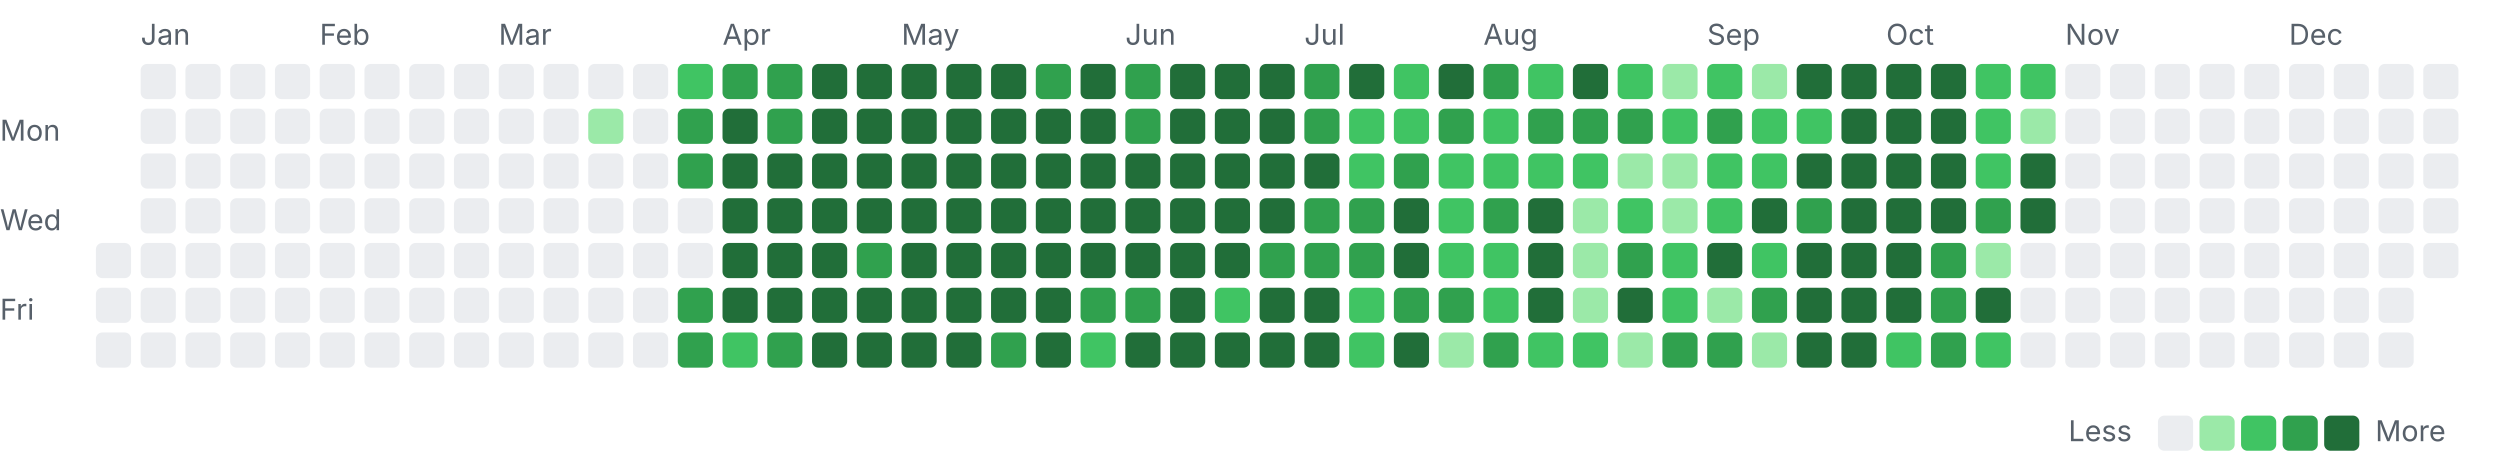
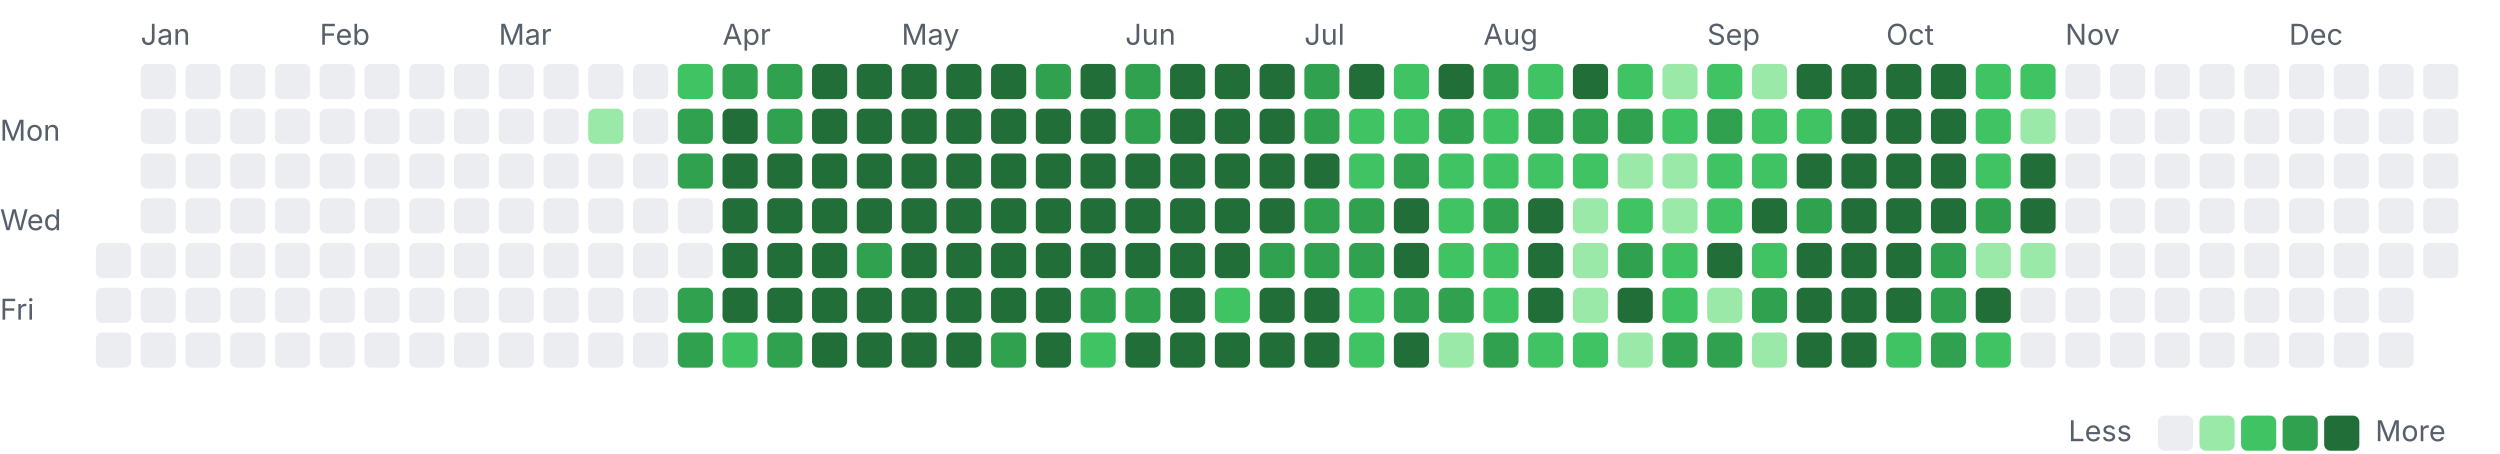
<svg xmlns="http://www.w3.org/2000/svg" width="782" height="142" viewBox="0 0 782 142">
  <style>.l0{fill:#ebedf0}.l1{fill:#9be9a8}.l2{fill:#40c463}.l3{fill:#30a14e}.l4{fill:#216e39} .lbl{fill:#57606a;font:9px -apple-system,Segoe UI,sans-serif}@media(prefers-color-scheme:dark){.l0{fill:#161b22}.l1{fill:#0e4429}.l2{fill:#006d32}.l3{fill:#26a641}.l4{fill:#39d353} .lbl{fill:#8b949e}}</style>
  <text class="lbl" x="44" y="14">Jan</text>
  <text class="lbl" x="100" y="14">Feb</text>
  <text class="lbl" x="156" y="14">Mar</text>
  <text class="lbl" x="226" y="14">Apr</text>
  <text class="lbl" x="282" y="14">May</text>
  <text class="lbl" x="352" y="14">Jun</text>
  <text class="lbl" x="408" y="14">Jul</text>
  <text class="lbl" x="464" y="14">Aug</text>
  <text class="lbl" x="534" y="14">Sep</text>
  <text class="lbl" x="590" y="14">Oct</text>
  <text class="lbl" x="646" y="14">Nov</text>
  <text class="lbl" x="716" y="14">Dec</text>
  <text class="lbl" x="0" y="44">Mon</text>
  <text class="lbl" x="0" y="72">Wed</text>
  <text class="lbl" x="0" y="100">Fri</text>
  <rect class="l0" x="30" y="76" width="11" height="11" rx="2" />
  <rect class="l0" x="30" y="90" width="11" height="11" rx="2" />
  <rect class="l0" x="30" y="104" width="11" height="11" rx="2" />
  <rect class="l0" x="44" y="20" width="11" height="11" rx="2" />
  <rect class="l0" x="44" y="34" width="11" height="11" rx="2" />
  <rect class="l0" x="44" y="48" width="11" height="11" rx="2" />
  <rect class="l0" x="44" y="62" width="11" height="11" rx="2" />
  <rect class="l0" x="44" y="76" width="11" height="11" rx="2" />
  <rect class="l0" x="44" y="90" width="11" height="11" rx="2" />
  <rect class="l0" x="44" y="104" width="11" height="11" rx="2" />
  <rect class="l0" x="58" y="20" width="11" height="11" rx="2" />
  <rect class="l0" x="58" y="34" width="11" height="11" rx="2" />
  <rect class="l0" x="58" y="48" width="11" height="11" rx="2" />
  <rect class="l0" x="58" y="62" width="11" height="11" rx="2" />
  <rect class="l0" x="58" y="76" width="11" height="11" rx="2" />
  <rect class="l0" x="58" y="90" width="11" height="11" rx="2" />
  <rect class="l0" x="58" y="104" width="11" height="11" rx="2" />
  <rect class="l0" x="72" y="20" width="11" height="11" rx="2" />
  <rect class="l0" x="72" y="34" width="11" height="11" rx="2" />
  <rect class="l0" x="72" y="48" width="11" height="11" rx="2" />
  <rect class="l0" x="72" y="62" width="11" height="11" rx="2" />
  <rect class="l0" x="72" y="76" width="11" height="11" rx="2" />
  <rect class="l0" x="72" y="90" width="11" height="11" rx="2" />
  <rect class="l0" x="72" y="104" width="11" height="11" rx="2" />
  <rect class="l0" x="86" y="20" width="11" height="11" rx="2" />
  <rect class="l0" x="86" y="34" width="11" height="11" rx="2" />
  <rect class="l0" x="86" y="48" width="11" height="11" rx="2" />
  <rect class="l0" x="86" y="62" width="11" height="11" rx="2" />
  <rect class="l0" x="86" y="76" width="11" height="11" rx="2" />
  <rect class="l0" x="86" y="90" width="11" height="11" rx="2" />
  <rect class="l0" x="86" y="104" width="11" height="11" rx="2" />
  <rect class="l0" x="100" y="20" width="11" height="11" rx="2" />
  <rect class="l0" x="100" y="34" width="11" height="11" rx="2" />
  <rect class="l0" x="100" y="48" width="11" height="11" rx="2" />
  <rect class="l0" x="100" y="62" width="11" height="11" rx="2" />
  <rect class="l0" x="100" y="76" width="11" height="11" rx="2" />
  <rect class="l0" x="100" y="90" width="11" height="11" rx="2" />
  <rect class="l0" x="100" y="104" width="11" height="11" rx="2" />
  <rect class="l0" x="114" y="20" width="11" height="11" rx="2" />
  <rect class="l0" x="114" y="34" width="11" height="11" rx="2" />
  <rect class="l0" x="114" y="48" width="11" height="11" rx="2" />
  <rect class="l0" x="114" y="62" width="11" height="11" rx="2" />
  <rect class="l0" x="114" y="76" width="11" height="11" rx="2" />
  <rect class="l0" x="114" y="90" width="11" height="11" rx="2" />
  <rect class="l0" x="114" y="104" width="11" height="11" rx="2" />
  <rect class="l0" x="128" y="20" width="11" height="11" rx="2" />
  <rect class="l0" x="128" y="34" width="11" height="11" rx="2" />
  <rect class="l0" x="128" y="48" width="11" height="11" rx="2" />
  <rect class="l0" x="128" y="62" width="11" height="11" rx="2" />
  <rect class="l0" x="128" y="76" width="11" height="11" rx="2" />
  <rect class="l0" x="128" y="90" width="11" height="11" rx="2" />
  <rect class="l0" x="128" y="104" width="11" height="11" rx="2" />
  <rect class="l0" x="142" y="20" width="11" height="11" rx="2" />
  <rect class="l0" x="142" y="34" width="11" height="11" rx="2" />
  <rect class="l0" x="142" y="48" width="11" height="11" rx="2" />
  <rect class="l0" x="142" y="62" width="11" height="11" rx="2" />
  <rect class="l0" x="142" y="76" width="11" height="11" rx="2" />
  <rect class="l0" x="142" y="90" width="11" height="11" rx="2" />
  <rect class="l0" x="142" y="104" width="11" height="11" rx="2" />
  <rect class="l0" x="156" y="20" width="11" height="11" rx="2" />
  <rect class="l0" x="156" y="34" width="11" height="11" rx="2" />
  <rect class="l0" x="156" y="48" width="11" height="11" rx="2" />
  <rect class="l0" x="156" y="62" width="11" height="11" rx="2" />
  <rect class="l0" x="156" y="76" width="11" height="11" rx="2" />
  <rect class="l0" x="156" y="90" width="11" height="11" rx="2" />
  <rect class="l0" x="156" y="104" width="11" height="11" rx="2" />
  <rect class="l0" x="170" y="20" width="11" height="11" rx="2" />
  <rect class="l0" x="170" y="34" width="11" height="11" rx="2" />
  <rect class="l0" x="170" y="48" width="11" height="11" rx="2" />
  <rect class="l0" x="170" y="62" width="11" height="11" rx="2" />
  <rect class="l0" x="170" y="76" width="11" height="11" rx="2" />
  <rect class="l0" x="170" y="90" width="11" height="11" rx="2" />
  <rect class="l0" x="170" y="104" width="11" height="11" rx="2" />
  <rect class="l0" x="184" y="20" width="11" height="11" rx="2" />
  <rect class="l1" x="184" y="34" width="11" height="11" rx="2" />
  <rect class="l0" x="184" y="48" width="11" height="11" rx="2" />
  <rect class="l0" x="184" y="62" width="11" height="11" rx="2" />
  <rect class="l0" x="184" y="76" width="11" height="11" rx="2" />
  <rect class="l0" x="184" y="90" width="11" height="11" rx="2" />
  <rect class="l0" x="184" y="104" width="11" height="11" rx="2" />
  <rect class="l0" x="198" y="20" width="11" height="11" rx="2" />
  <rect class="l0" x="198" y="34" width="11" height="11" rx="2" />
  <rect class="l0" x="198" y="48" width="11" height="11" rx="2" />
  <rect class="l0" x="198" y="62" width="11" height="11" rx="2" />
  <rect class="l0" x="198" y="76" width="11" height="11" rx="2" />
  <rect class="l0" x="198" y="90" width="11" height="11" rx="2" />
  <rect class="l0" x="198" y="104" width="11" height="11" rx="2" />
  <rect class="l2" x="212" y="20" width="11" height="11" rx="2" />
  <rect class="l3" x="212" y="34" width="11" height="11" rx="2" />
  <rect class="l3" x="212" y="48" width="11" height="11" rx="2" />
  <rect class="l0" x="212" y="62" width="11" height="11" rx="2" />
  <rect class="l0" x="212" y="76" width="11" height="11" rx="2" />
  <rect class="l3" x="212" y="90" width="11" height="11" rx="2" />
  <rect class="l3" x="212" y="104" width="11" height="11" rx="2" />
  <rect class="l3" x="226" y="20" width="11" height="11" rx="2" />
  <rect class="l4" x="226" y="34" width="11" height="11" rx="2" />
  <rect class="l4" x="226" y="48" width="11" height="11" rx="2" />
  <rect class="l4" x="226" y="62" width="11" height="11" rx="2" />
  <rect class="l4" x="226" y="76" width="11" height="11" rx="2" />
  <rect class="l4" x="226" y="90" width="11" height="11" rx="2" />
  <rect class="l2" x="226" y="104" width="11" height="11" rx="2" />
  <rect class="l3" x="240" y="20" width="11" height="11" rx="2" />
  <rect class="l3" x="240" y="34" width="11" height="11" rx="2" />
  <rect class="l4" x="240" y="48" width="11" height="11" rx="2" />
  <rect class="l4" x="240" y="62" width="11" height="11" rx="2" />
  <rect class="l4" x="240" y="76" width="11" height="11" rx="2" />
  <rect class="l4" x="240" y="90" width="11" height="11" rx="2" />
  <rect class="l3" x="240" y="104" width="11" height="11" rx="2" />
  <rect class="l4" x="254" y="20" width="11" height="11" rx="2" />
  <rect class="l4" x="254" y="34" width="11" height="11" rx="2" />
  <rect class="l4" x="254" y="48" width="11" height="11" rx="2" />
  <rect class="l4" x="254" y="62" width="11" height="11" rx="2" />
  <rect class="l4" x="254" y="76" width="11" height="11" rx="2" />
  <rect class="l4" x="254" y="90" width="11" height="11" rx="2" />
  <rect class="l4" x="254" y="104" width="11" height="11" rx="2" />
  <rect class="l4" x="268" y="20" width="11" height="11" rx="2" />
  <rect class="l4" x="268" y="34" width="11" height="11" rx="2" />
  <rect class="l4" x="268" y="48" width="11" height="11" rx="2" />
  <rect class="l4" x="268" y="62" width="11" height="11" rx="2" />
  <rect class="l3" x="268" y="76" width="11" height="11" rx="2" />
  <rect class="l4" x="268" y="90" width="11" height="11" rx="2" />
  <rect class="l4" x="268" y="104" width="11" height="11" rx="2" />
  <rect class="l4" x="282" y="20" width="11" height="11" rx="2" />
  <rect class="l4" x="282" y="34" width="11" height="11" rx="2" />
  <rect class="l4" x="282" y="48" width="11" height="11" rx="2" />
  <rect class="l4" x="282" y="62" width="11" height="11" rx="2" />
  <rect class="l4" x="282" y="76" width="11" height="11" rx="2" />
  <rect class="l4" x="282" y="90" width="11" height="11" rx="2" />
  <rect class="l4" x="282" y="104" width="11" height="11" rx="2" />
  <rect class="l4" x="296" y="20" width="11" height="11" rx="2" />
  <rect class="l4" x="296" y="34" width="11" height="11" rx="2" />
  <rect class="l4" x="296" y="48" width="11" height="11" rx="2" />
  <rect class="l4" x="296" y="62" width="11" height="11" rx="2" />
  <rect class="l4" x="296" y="76" width="11" height="11" rx="2" />
  <rect class="l4" x="296" y="90" width="11" height="11" rx="2" />
  <rect class="l4" x="296" y="104" width="11" height="11" rx="2" />
  <rect class="l4" x="310" y="20" width="11" height="11" rx="2" />
  <rect class="l4" x="310" y="34" width="11" height="11" rx="2" />
  <rect class="l4" x="310" y="48" width="11" height="11" rx="2" />
  <rect class="l4" x="310" y="62" width="11" height="11" rx="2" />
  <rect class="l4" x="310" y="76" width="11" height="11" rx="2" />
  <rect class="l4" x="310" y="90" width="11" height="11" rx="2" />
  <rect class="l3" x="310" y="104" width="11" height="11" rx="2" />
  <rect class="l3" x="324" y="20" width="11" height="11" rx="2" />
  <rect class="l4" x="324" y="34" width="11" height="11" rx="2" />
  <rect class="l4" x="324" y="48" width="11" height="11" rx="2" />
  <rect class="l4" x="324" y="62" width="11" height="11" rx="2" />
  <rect class="l4" x="324" y="76" width="11" height="11" rx="2" />
  <rect class="l4" x="324" y="90" width="11" height="11" rx="2" />
  <rect class="l4" x="324" y="104" width="11" height="11" rx="2" />
  <rect class="l4" x="338" y="20" width="11" height="11" rx="2" />
  <rect class="l4" x="338" y="34" width="11" height="11" rx="2" />
  <rect class="l4" x="338" y="48" width="11" height="11" rx="2" />
  <rect class="l4" x="338" y="62" width="11" height="11" rx="2" />
  <rect class="l4" x="338" y="76" width="11" height="11" rx="2" />
  <rect class="l3" x="338" y="90" width="11" height="11" rx="2" />
  <rect class="l2" x="338" y="104" width="11" height="11" rx="2" />
  <rect class="l3" x="352" y="20" width="11" height="11" rx="2" />
  <rect class="l3" x="352" y="34" width="11" height="11" rx="2" />
  <rect class="l4" x="352" y="48" width="11" height="11" rx="2" />
  <rect class="l4" x="352" y="62" width="11" height="11" rx="2" />
  <rect class="l4" x="352" y="76" width="11" height="11" rx="2" />
  <rect class="l3" x="352" y="90" width="11" height="11" rx="2" />
  <rect class="l4" x="352" y="104" width="11" height="11" rx="2" />
  <rect class="l4" x="366" y="20" width="11" height="11" rx="2" />
  <rect class="l4" x="366" y="34" width="11" height="11" rx="2" />
  <rect class="l4" x="366" y="48" width="11" height="11" rx="2" />
  <rect class="l4" x="366" y="62" width="11" height="11" rx="2" />
  <rect class="l4" x="366" y="76" width="11" height="11" rx="2" />
  <rect class="l4" x="366" y="90" width="11" height="11" rx="2" />
  <rect class="l4" x="366" y="104" width="11" height="11" rx="2" />
  <rect class="l4" x="380" y="20" width="11" height="11" rx="2" />
  <rect class="l4" x="380" y="34" width="11" height="11" rx="2" />
  <rect class="l4" x="380" y="48" width="11" height="11" rx="2" />
  <rect class="l4" x="380" y="62" width="11" height="11" rx="2" />
  <rect class="l4" x="380" y="76" width="11" height="11" rx="2" />
  <rect class="l2" x="380" y="90" width="11" height="11" rx="2" />
  <rect class="l4" x="380" y="104" width="11" height="11" rx="2" />
  <rect class="l4" x="394" y="20" width="11" height="11" rx="2" />
  <rect class="l4" x="394" y="34" width="11" height="11" rx="2" />
  <rect class="l4" x="394" y="48" width="11" height="11" rx="2" />
  <rect class="l4" x="394" y="62" width="11" height="11" rx="2" />
  <rect class="l3" x="394" y="76" width="11" height="11" rx="2" />
  <rect class="l4" x="394" y="90" width="11" height="11" rx="2" />
  <rect class="l4" x="394" y="104" width="11" height="11" rx="2" />
  <rect class="l3" x="408" y="20" width="11" height="11" rx="2" />
  <rect class="l3" x="408" y="34" width="11" height="11" rx="2" />
  <rect class="l4" x="408" y="48" width="11" height="11" rx="2" />
  <rect class="l3" x="408" y="62" width="11" height="11" rx="2" />
  <rect class="l3" x="408" y="76" width="11" height="11" rx="2" />
  <rect class="l4" x="408" y="90" width="11" height="11" rx="2" />
  <rect class="l4" x="408" y="104" width="11" height="11" rx="2" />
  <rect class="l4" x="422" y="20" width="11" height="11" rx="2" />
  <rect class="l2" x="422" y="34" width="11" height="11" rx="2" />
  <rect class="l2" x="422" y="48" width="11" height="11" rx="2" />
  <rect class="l3" x="422" y="62" width="11" height="11" rx="2" />
  <rect class="l3" x="422" y="76" width="11" height="11" rx="2" />
  <rect class="l2" x="422" y="90" width="11" height="11" rx="2" />
  <rect class="l2" x="422" y="104" width="11" height="11" rx="2" />
  <rect class="l2" x="436" y="20" width="11" height="11" rx="2" />
  <rect class="l2" x="436" y="34" width="11" height="11" rx="2" />
  <rect class="l3" x="436" y="48" width="11" height="11" rx="2" />
  <rect class="l4" x="436" y="62" width="11" height="11" rx="2" />
  <rect class="l4" x="436" y="76" width="11" height="11" rx="2" />
  <rect class="l3" x="436" y="90" width="11" height="11" rx="2" />
  <rect class="l4" x="436" y="104" width="11" height="11" rx="2" />
  <rect class="l4" x="450" y="20" width="11" height="11" rx="2" />
  <rect class="l3" x="450" y="34" width="11" height="11" rx="2" />
  <rect class="l2" x="450" y="48" width="11" height="11" rx="2" />
  <rect class="l2" x="450" y="62" width="11" height="11" rx="2" />
  <rect class="l2" x="450" y="76" width="11" height="11" rx="2" />
  <rect class="l3" x="450" y="90" width="11" height="11" rx="2" />
  <rect class="l1" x="450" y="104" width="11" height="11" rx="2" />
  <rect class="l3" x="464" y="20" width="11" height="11" rx="2" />
  <rect class="l2" x="464" y="34" width="11" height="11" rx="2" />
  <rect class="l2" x="464" y="48" width="11" height="11" rx="2" />
  <rect class="l3" x="464" y="62" width="11" height="11" rx="2" />
  <rect class="l2" x="464" y="76" width="11" height="11" rx="2" />
  <rect class="l2" x="464" y="90" width="11" height="11" rx="2" />
  <rect class="l3" x="464" y="104" width="11" height="11" rx="2" />
  <rect class="l2" x="478" y="20" width="11" height="11" rx="2" />
  <rect class="l3" x="478" y="34" width="11" height="11" rx="2" />
  <rect class="l2" x="478" y="48" width="11" height="11" rx="2" />
  <rect class="l4" x="478" y="62" width="11" height="11" rx="2" />
  <rect class="l4" x="478" y="76" width="11" height="11" rx="2" />
  <rect class="l4" x="478" y="90" width="11" height="11" rx="2" />
  <rect class="l2" x="478" y="104" width="11" height="11" rx="2" />
  <rect class="l4" x="492" y="20" width="11" height="11" rx="2" />
  <rect class="l3" x="492" y="34" width="11" height="11" rx="2" />
  <rect class="l2" x="492" y="48" width="11" height="11" rx="2" />
  <rect class="l1" x="492" y="62" width="11" height="11" rx="2" />
  <rect class="l1" x="492" y="76" width="11" height="11" rx="2" />
  <rect class="l1" x="492" y="90" width="11" height="11" rx="2" />
  <rect class="l2" x="492" y="104" width="11" height="11" rx="2" />
  <rect class="l2" x="506" y="20" width="11" height="11" rx="2" />
  <rect class="l3" x="506" y="34" width="11" height="11" rx="2" />
  <rect class="l1" x="506" y="48" width="11" height="11" rx="2" />
  <rect class="l2" x="506" y="62" width="11" height="11" rx="2" />
  <rect class="l3" x="506" y="76" width="11" height="11" rx="2" />
  <rect class="l4" x="506" y="90" width="11" height="11" rx="2" />
  <rect class="l1" x="506" y="104" width="11" height="11" rx="2" />
  <rect class="l1" x="520" y="20" width="11" height="11" rx="2" />
  <rect class="l2" x="520" y="34" width="11" height="11" rx="2" />
  <rect class="l1" x="520" y="48" width="11" height="11" rx="2" />
  <rect class="l1" x="520" y="62" width="11" height="11" rx="2" />
  <rect class="l2" x="520" y="76" width="11" height="11" rx="2" />
  <rect class="l2" x="520" y="90" width="11" height="11" rx="2" />
  <rect class="l3" x="520" y="104" width="11" height="11" rx="2" />
  <rect class="l2" x="534" y="20" width="11" height="11" rx="2" />
  <rect class="l3" x="534" y="34" width="11" height="11" rx="2" />
  <rect class="l2" x="534" y="48" width="11" height="11" rx="2" />
  <rect class="l2" x="534" y="62" width="11" height="11" rx="2" />
  <rect class="l4" x="534" y="76" width="11" height="11" rx="2" />
  <rect class="l1" x="534" y="90" width="11" height="11" rx="2" />
  <rect class="l3" x="534" y="104" width="11" height="11" rx="2" />
  <rect class="l1" x="548" y="20" width="11" height="11" rx="2" />
  <rect class="l2" x="548" y="34" width="11" height="11" rx="2" />
  <rect class="l2" x="548" y="48" width="11" height="11" rx="2" />
  <rect class="l4" x="548" y="62" width="11" height="11" rx="2" />
  <rect class="l2" x="548" y="76" width="11" height="11" rx="2" />
  <rect class="l3" x="548" y="90" width="11" height="11" rx="2" />
  <rect class="l1" x="548" y="104" width="11" height="11" rx="2" />
  <rect class="l4" x="562" y="20" width="11" height="11" rx="2" />
  <rect class="l2" x="562" y="34" width="11" height="11" rx="2" />
  <rect class="l4" x="562" y="48" width="11" height="11" rx="2" />
  <rect class="l3" x="562" y="62" width="11" height="11" rx="2" />
  <rect class="l4" x="562" y="76" width="11" height="11" rx="2" />
  <rect class="l4" x="562" y="90" width="11" height="11" rx="2" />
  <rect class="l4" x="562" y="104" width="11" height="11" rx="2" />
  <rect class="l4" x="576" y="20" width="11" height="11" rx="2" />
  <rect class="l4" x="576" y="34" width="11" height="11" rx="2" />
  <rect class="l4" x="576" y="48" width="11" height="11" rx="2" />
  <rect class="l4" x="576" y="62" width="11" height="11" rx="2" />
  <rect class="l4" x="576" y="76" width="11" height="11" rx="2" />
  <rect class="l4" x="576" y="90" width="11" height="11" rx="2" />
  <rect class="l4" x="576" y="104" width="11" height="11" rx="2" />
  <rect class="l4" x="590" y="20" width="11" height="11" rx="2" />
  <rect class="l4" x="590" y="34" width="11" height="11" rx="2" />
  <rect class="l4" x="590" y="48" width="11" height="11" rx="2" />
  <rect class="l4" x="590" y="62" width="11" height="11" rx="2" />
  <rect class="l4" x="590" y="76" width="11" height="11" rx="2" />
  <rect class="l4" x="590" y="90" width="11" height="11" rx="2" />
  <rect class="l2" x="590" y="104" width="11" height="11" rx="2" />
  <rect class="l4" x="604" y="20" width="11" height="11" rx="2" />
  <rect class="l4" x="604" y="34" width="11" height="11" rx="2" />
  <rect class="l4" x="604" y="48" width="11" height="11" rx="2" />
  <rect class="l4" x="604" y="62" width="11" height="11" rx="2" />
  <rect class="l3" x="604" y="76" width="11" height="11" rx="2" />
  <rect class="l3" x="604" y="90" width="11" height="11" rx="2" />
  <rect class="l3" x="604" y="104" width="11" height="11" rx="2" />
  <rect class="l2" x="618" y="20" width="11" height="11" rx="2" />
  <rect class="l2" x="618" y="34" width="11" height="11" rx="2" />
  <rect class="l2" x="618" y="48" width="11" height="11" rx="2" />
  <rect class="l3" x="618" y="62" width="11" height="11" rx="2" />
  <rect class="l1" x="618" y="76" width="11" height="11" rx="2" />
  <rect class="l4" x="618" y="90" width="11" height="11" rx="2" />
  <rect class="l2" x="618" y="104" width="11" height="11" rx="2" />
  <rect class="l2" x="632" y="20" width="11" height="11" rx="2" />
  <rect class="l1" x="632" y="34" width="11" height="11" rx="2" />
  <rect class="l4" x="632" y="48" width="11" height="11" rx="2" />
  <rect class="l4" x="632" y="62" width="11" height="11" rx="2" />
-   <rect class="l0" x="632" y="76" width="11" height="11" rx="2" />
+   <rect class="l1" x="632" y="76" width="11" height="11" rx="2" />
  <rect class="l0" x="632" y="90" width="11" height="11" rx="2" />
  <rect class="l0" x="632" y="104" width="11" height="11" rx="2" />
  <rect class="l0" x="646" y="20" width="11" height="11" rx="2" />
  <rect class="l0" x="646" y="34" width="11" height="11" rx="2" />
  <rect class="l0" x="646" y="48" width="11" height="11" rx="2" />
  <rect class="l0" x="646" y="62" width="11" height="11" rx="2" />
  <rect class="l0" x="646" y="76" width="11" height="11" rx="2" />
  <rect class="l0" x="646" y="90" width="11" height="11" rx="2" />
  <rect class="l0" x="646" y="104" width="11" height="11" rx="2" />
  <rect class="l0" x="660" y="20" width="11" height="11" rx="2" />
  <rect class="l0" x="660" y="34" width="11" height="11" rx="2" />
  <rect class="l0" x="660" y="48" width="11" height="11" rx="2" />
  <rect class="l0" x="660" y="62" width="11" height="11" rx="2" />
  <rect class="l0" x="660" y="76" width="11" height="11" rx="2" />
  <rect class="l0" x="660" y="90" width="11" height="11" rx="2" />
  <rect class="l0" x="660" y="104" width="11" height="11" rx="2" />
  <rect class="l0" x="674" y="20" width="11" height="11" rx="2" />
  <rect class="l0" x="674" y="34" width="11" height="11" rx="2" />
  <rect class="l0" x="674" y="48" width="11" height="11" rx="2" />
  <rect class="l0" x="674" y="62" width="11" height="11" rx="2" />
  <rect class="l0" x="674" y="76" width="11" height="11" rx="2" />
  <rect class="l0" x="674" y="90" width="11" height="11" rx="2" />
  <rect class="l0" x="674" y="104" width="11" height="11" rx="2" />
  <rect class="l0" x="688" y="20" width="11" height="11" rx="2" />
  <rect class="l0" x="688" y="34" width="11" height="11" rx="2" />
  <rect class="l0" x="688" y="48" width="11" height="11" rx="2" />
  <rect class="l0" x="688" y="62" width="11" height="11" rx="2" />
  <rect class="l0" x="688" y="76" width="11" height="11" rx="2" />
  <rect class="l0" x="688" y="90" width="11" height="11" rx="2" />
  <rect class="l0" x="688" y="104" width="11" height="11" rx="2" />
  <rect class="l0" x="702" y="20" width="11" height="11" rx="2" />
  <rect class="l0" x="702" y="34" width="11" height="11" rx="2" />
  <rect class="l0" x="702" y="48" width="11" height="11" rx="2" />
  <rect class="l0" x="702" y="62" width="11" height="11" rx="2" />
  <rect class="l0" x="702" y="76" width="11" height="11" rx="2" />
  <rect class="l0" x="702" y="90" width="11" height="11" rx="2" />
  <rect class="l0" x="702" y="104" width="11" height="11" rx="2" />
  <rect class="l0" x="716" y="20" width="11" height="11" rx="2" />
  <rect class="l0" x="716" y="34" width="11" height="11" rx="2" />
  <rect class="l0" x="716" y="48" width="11" height="11" rx="2" />
  <rect class="l0" x="716" y="62" width="11" height="11" rx="2" />
  <rect class="l0" x="716" y="76" width="11" height="11" rx="2" />
  <rect class="l0" x="716" y="90" width="11" height="11" rx="2" />
  <rect class="l0" x="716" y="104" width="11" height="11" rx="2" />
  <rect class="l0" x="730" y="20" width="11" height="11" rx="2" />
  <rect class="l0" x="730" y="34" width="11" height="11" rx="2" />
  <rect class="l0" x="730" y="48" width="11" height="11" rx="2" />
  <rect class="l0" x="730" y="62" width="11" height="11" rx="2" />
  <rect class="l0" x="730" y="76" width="11" height="11" rx="2" />
  <rect class="l0" x="730" y="90" width="11" height="11" rx="2" />
  <rect class="l0" x="730" y="104" width="11" height="11" rx="2" />
  <rect class="l0" x="744" y="20" width="11" height="11" rx="2" />
  <rect class="l0" x="744" y="34" width="11" height="11" rx="2" />
  <rect class="l0" x="744" y="48" width="11" height="11" rx="2" />
  <rect class="l0" x="744" y="62" width="11" height="11" rx="2" />
  <rect class="l0" x="744" y="76" width="11" height="11" rx="2" />
  <rect class="l0" x="744" y="90" width="11" height="11" rx="2" />
  <rect class="l0" x="744" y="104" width="11" height="11" rx="2" />
  <rect class="l0" x="758" y="20" width="11" height="11" rx="2" />
  <rect class="l0" x="758" y="34" width="11" height="11" rx="2" />
  <rect class="l0" x="758" y="48" width="11" height="11" rx="2" />
  <rect class="l0" x="758" y="62" width="11" height="11" rx="2" />
  <rect class="l0" x="758" y="76" width="11" height="11" rx="2" />
  <text class="lbl" x="647" y="138">Less</text>
  <rect class="l0" x="675" y="130" width="11" height="11" rx="2" />
  <rect class="l1" x="688" y="130" width="11" height="11" rx="2" />
  <rect class="l2" x="701" y="130" width="11" height="11" rx="2" />
  <rect class="l3" x="714" y="130" width="11" height="11" rx="2" />
  <rect class="l4" x="727" y="130" width="11" height="11" rx="2" />
  <text class="lbl" x="743" y="138">More</text>
</svg>
